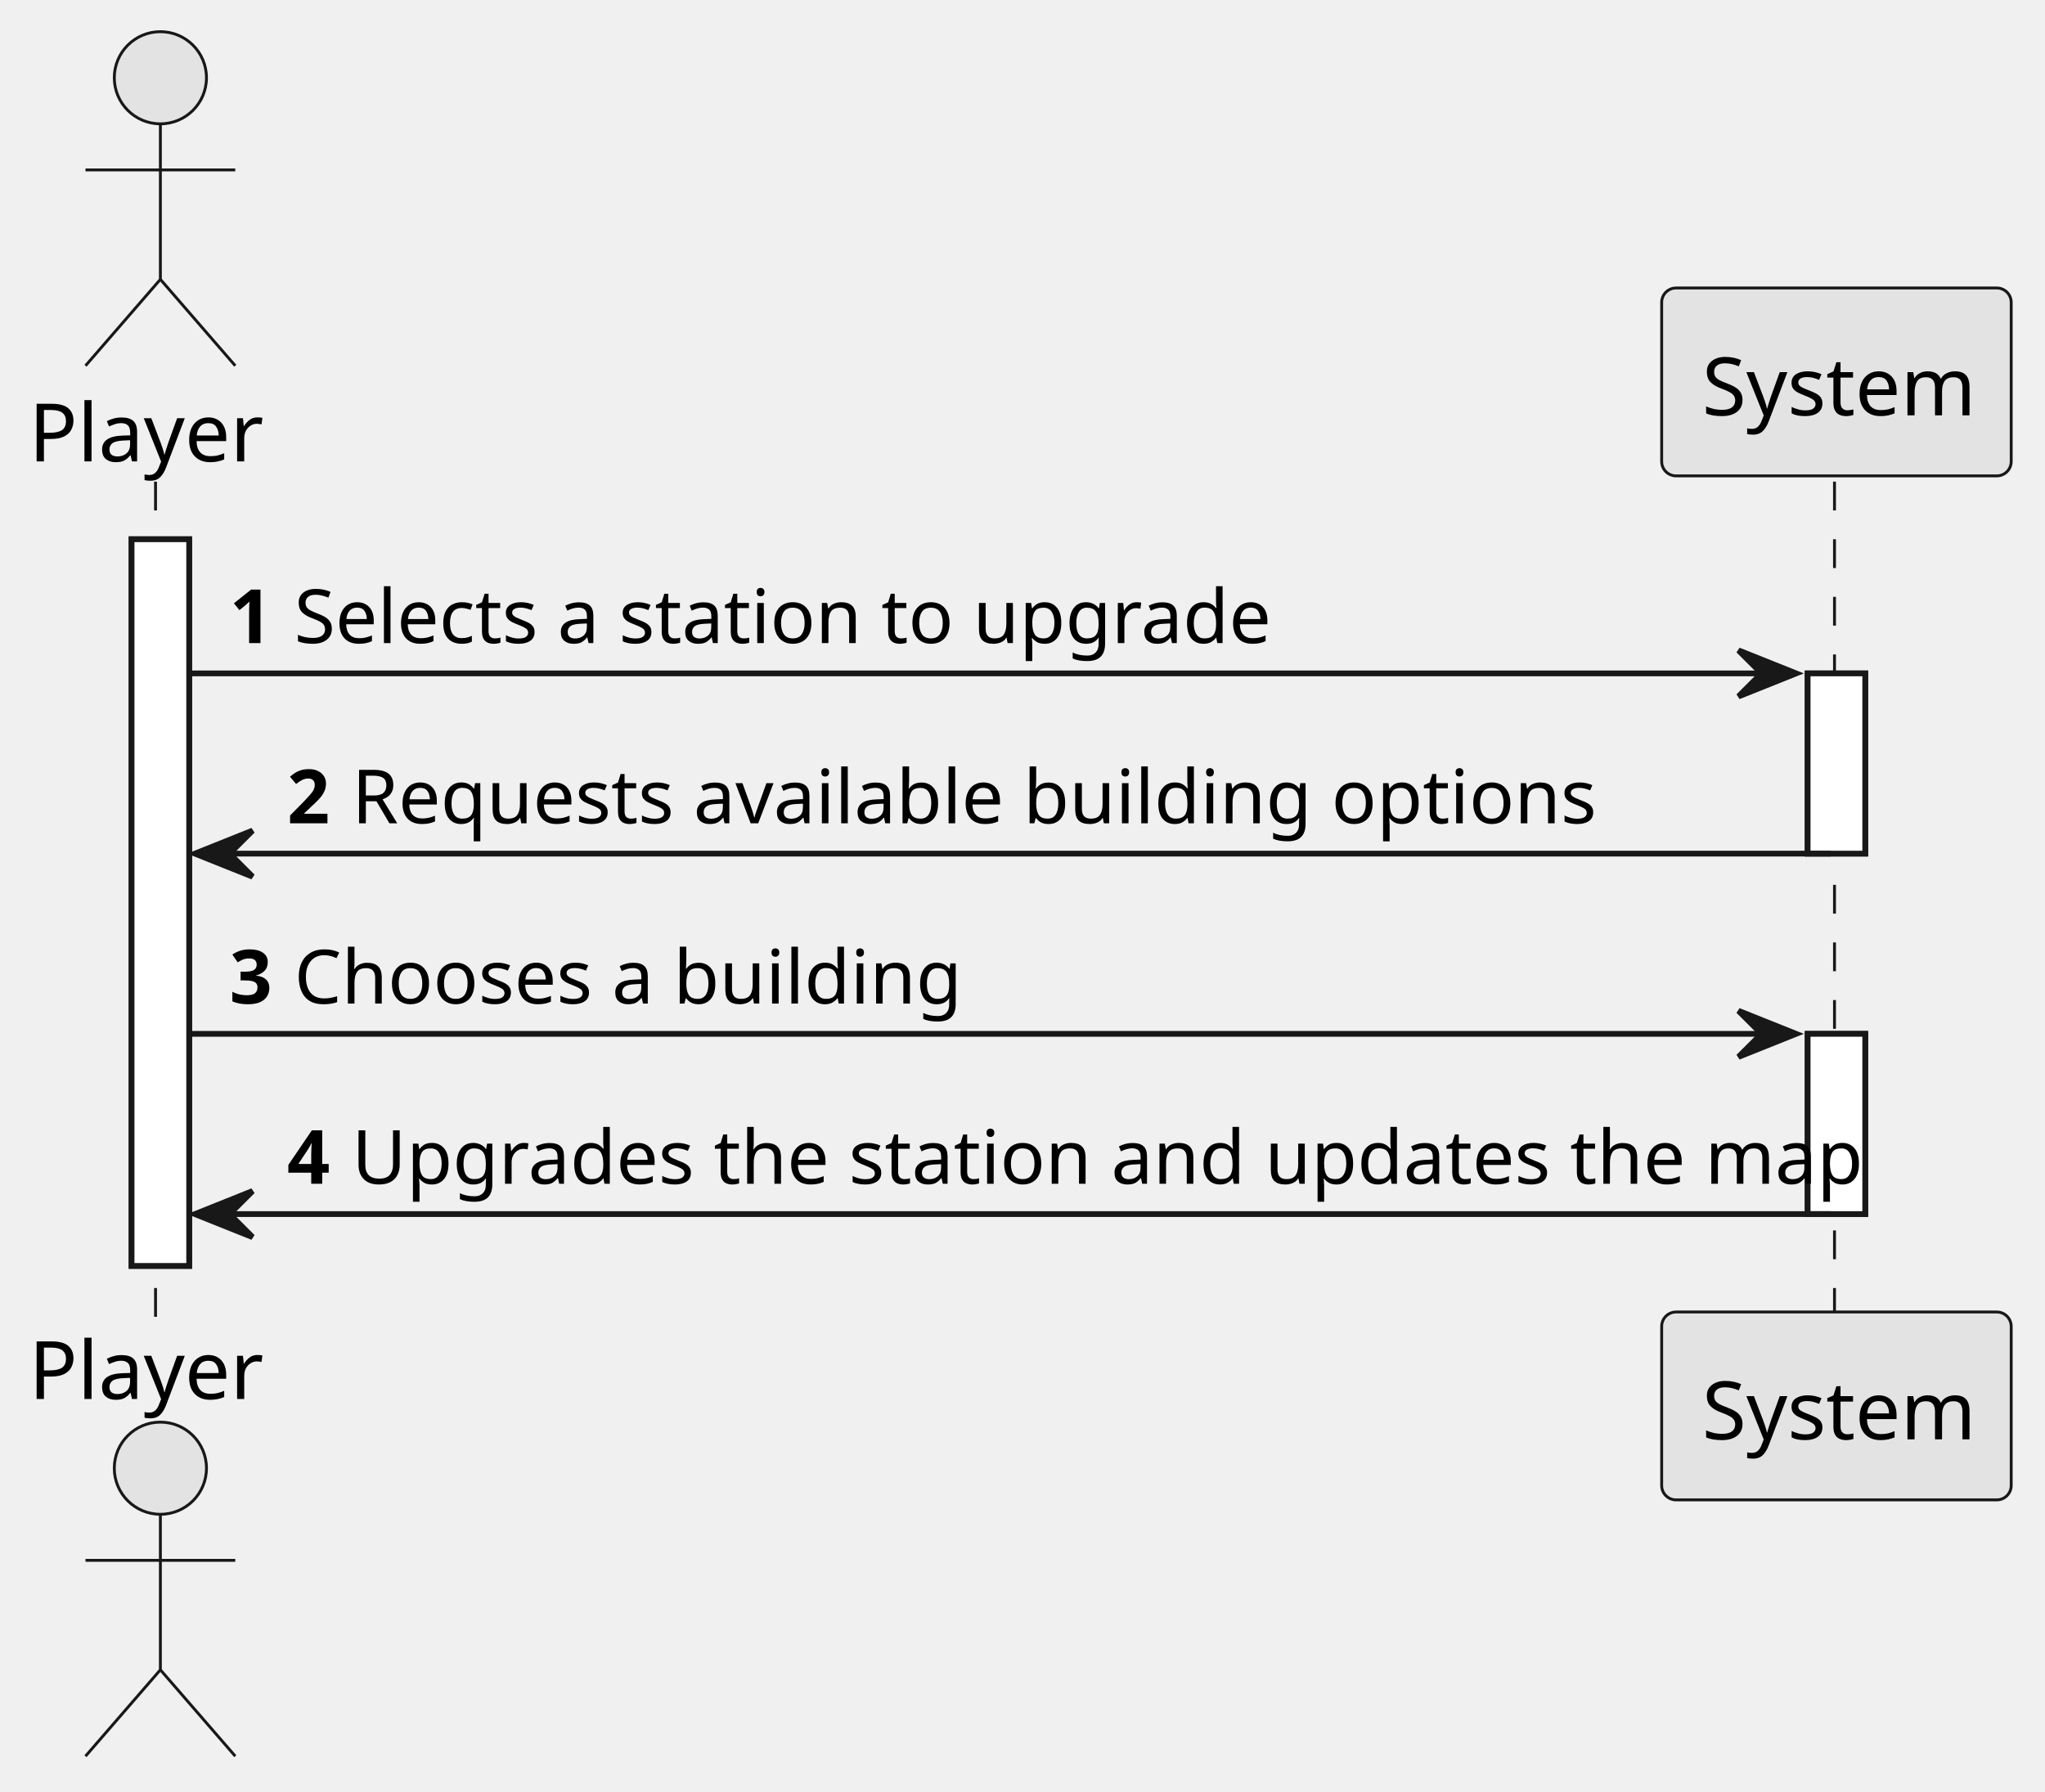
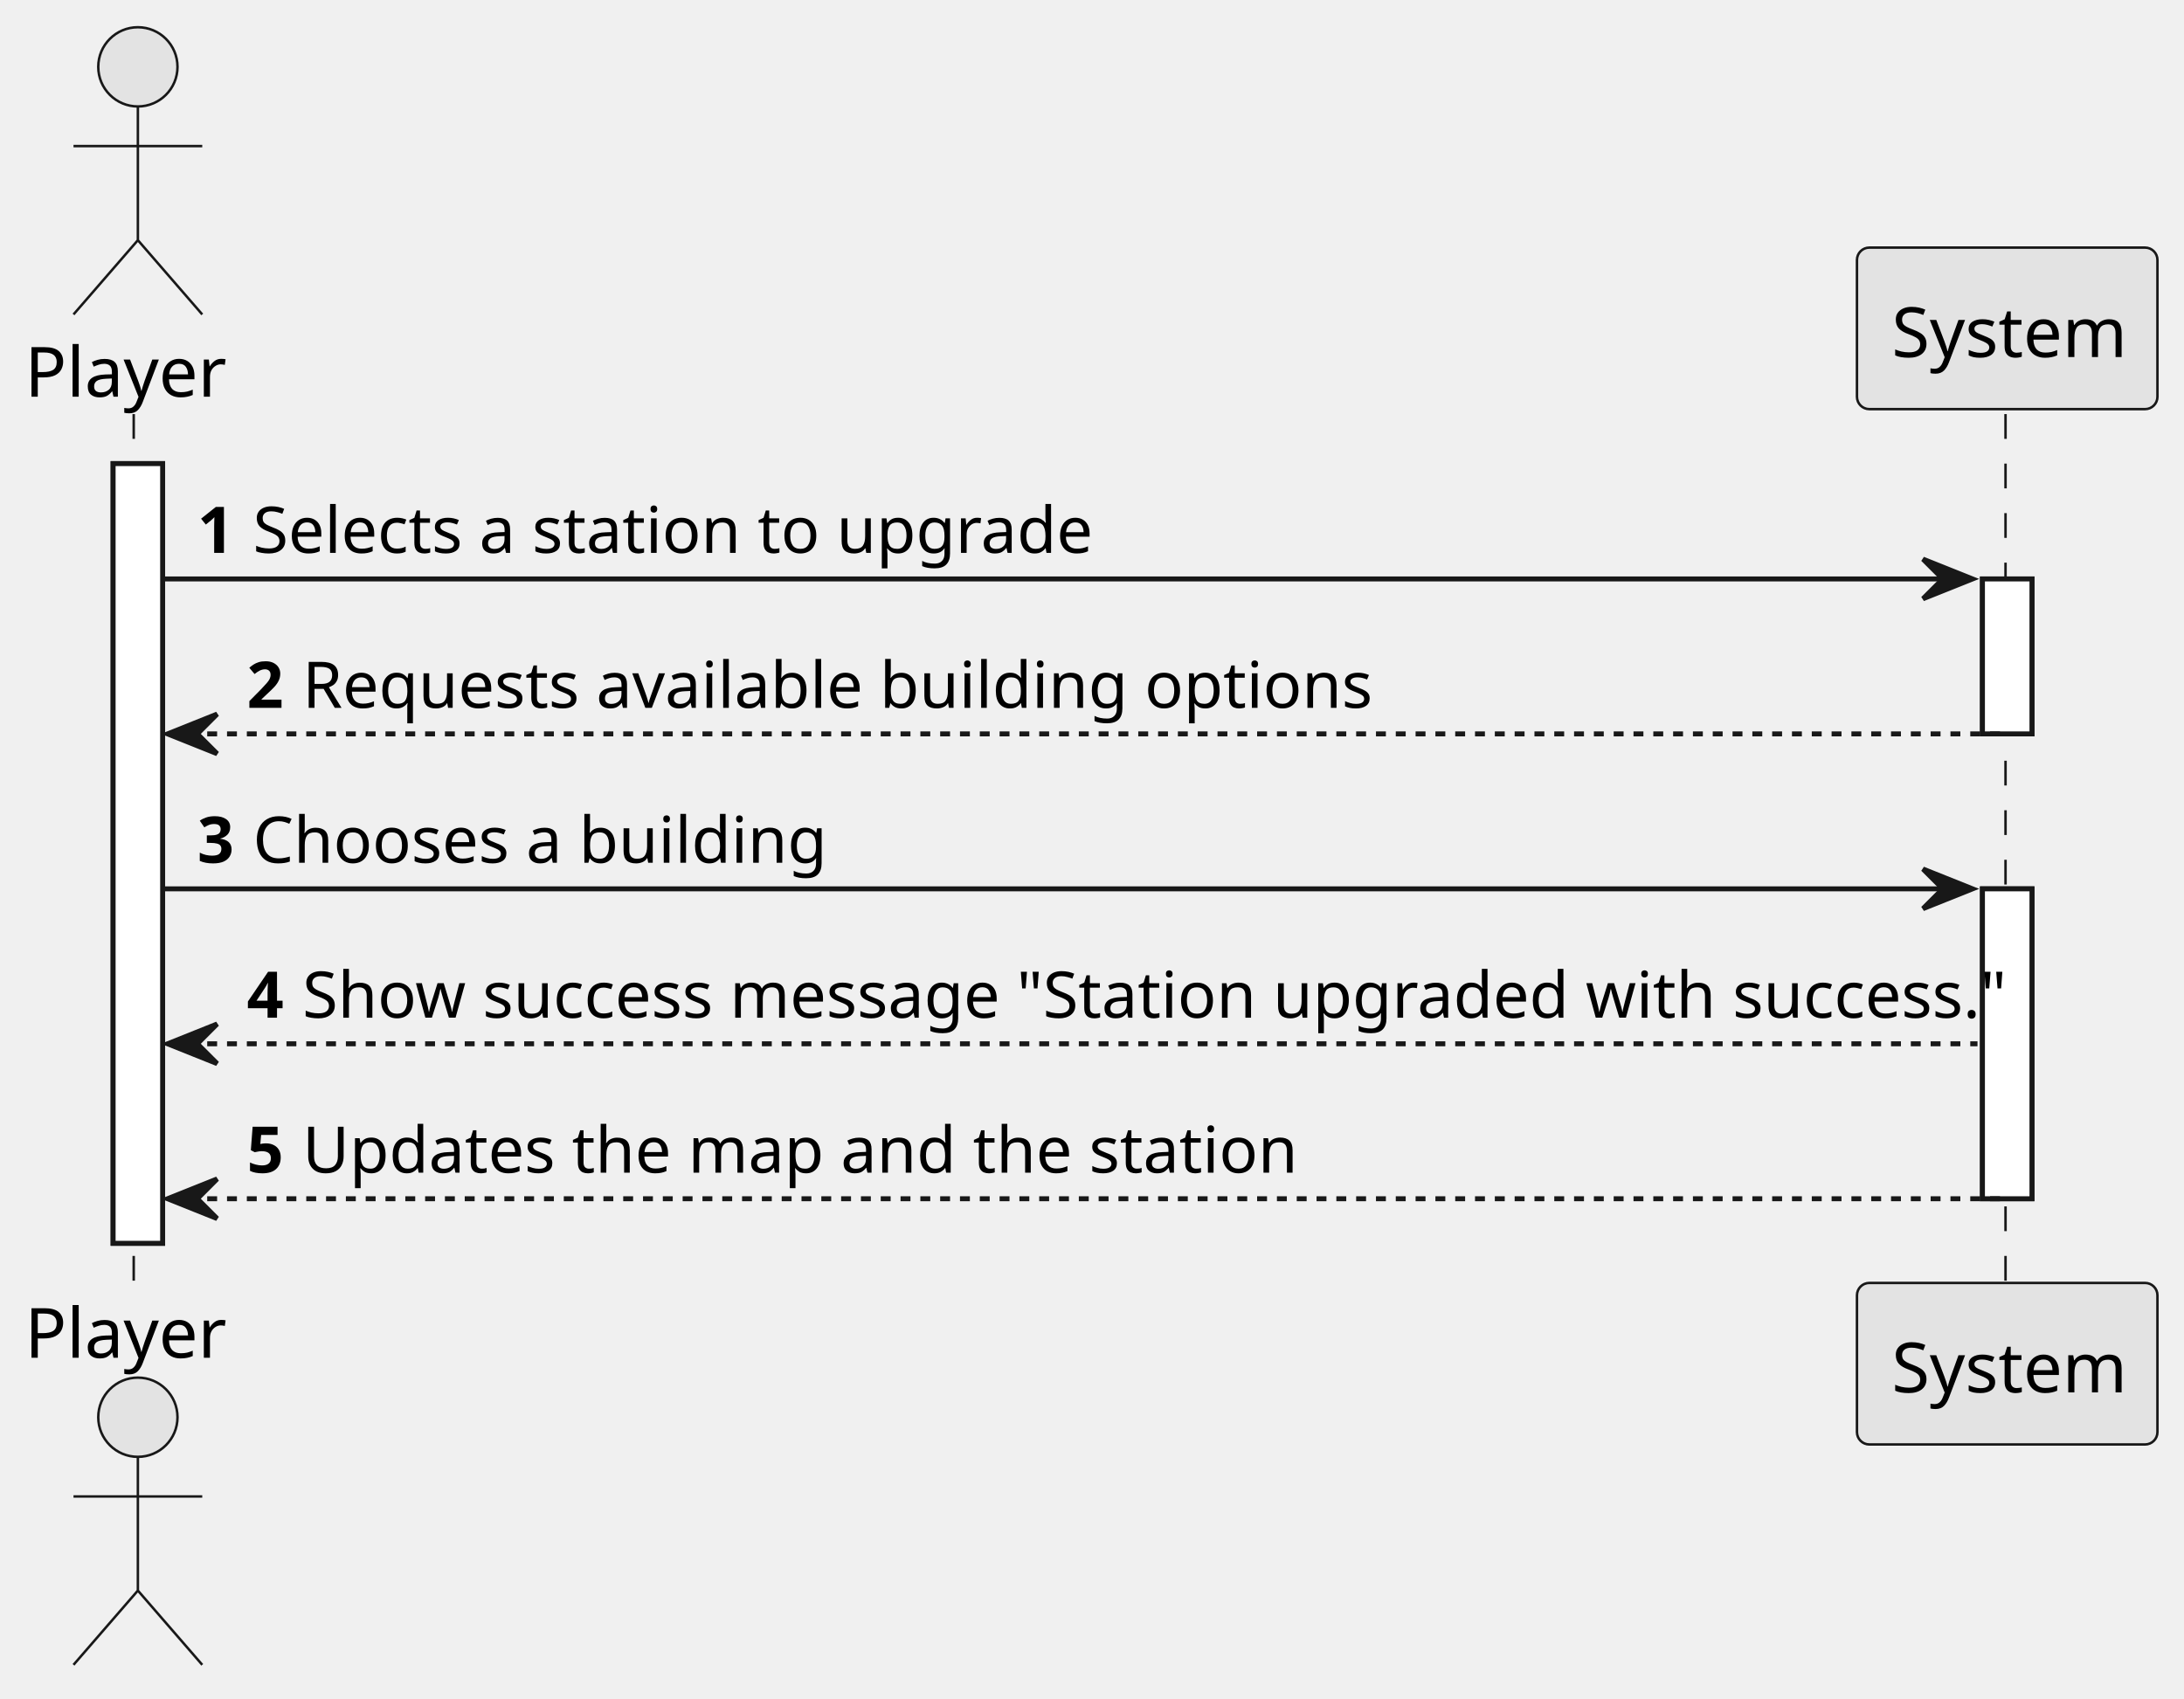
- <svg xmlns="http://www.w3.org/2000/svg" contentStyleType="text/css" height="311px" preserveAspectRatio="none" style="width:355px;height:311px;background:#FFFFFF;" version="1.1" viewBox="0 0 355 311" width="355px" zoomAndPan="magnify">
+ <svg xmlns="http://www.w3.org/2000/svg" contentStyleType="text/css" height="343px" preserveAspectRatio="none" style="width:441px;height:343px;background:#FFFFFF;" version="1.1" viewBox="0 0 441 343" width="441px" zoomAndPan="magnify">
  <defs />
  <g>
-     <rect fill="#FFFFFF" height="126.164" style="stroke:#181818;stroke-width:1.0;" width="10" x="22.841" y="93.621" />
-     <rect fill="#FFFFFF" height="31.291" style="stroke:#181818;stroke-width:1.0;" width="10" x="313.795" y="116.912" />
-     <rect fill="#FFFFFF" height="31.291" style="stroke:#181818;stroke-width:1.0;" width="10" x="313.795" y="179.494" />
-     <line style="stroke:#181818;stroke-width:0.5;stroke-dasharray:5.0,5.0;" x1="27" x2="27" y1="83.621" y2="228.785" />
-     <line style="stroke:#181818;stroke-width:0.5;stroke-dasharray:5.0,5.0;" x1="318.457" x2="318.457" y1="83.621" y2="228.785" />
+     <rect fill="#FFFFFF" height="157.455" style="stroke:#181818;stroke-width:1.0;" width="10" x="22.841" y="93.621" />
+     <rect fill="#FFFFFF" height="31.291" style="stroke:#181818;stroke-width:1.0;" width="10" x="400.301" y="116.912" />
+     <rect fill="#FFFFFF" height="62.582" style="stroke:#181818;stroke-width:1.0;" width="10" x="400.301" y="179.494" />
+     <line style="stroke:#181818;stroke-width:0.5;stroke-dasharray:5.0,5.0;" x1="27" x2="27" y1="83.621" y2="260.076" />
+     <line style="stroke:#181818;stroke-width:0.5;stroke-dasharray:5.0,5.0;" x1="404.963" x2="404.963" y1="83.621" y2="260.076" />
    <text fill="#000000" font-family="sans-serif" font-size="14" lengthAdjust="spacing" textLength="39.683" x="5" y="80.107">Player</text>
    <ellipse cx="27.841" cy="13.5" fill="#E3E3E3" rx="8" ry="8" style="stroke:#181818;stroke-width:0.5;" />
    <path d="M27.841,21.5 L27.841,48.5 M14.841,29.5 L40.841,29.5 M27.841,48.5 L14.841,63.5 M27.841,48.5 L40.841,63.5 " fill="none" style="stroke:#181818;stroke-width:0.5;" />
-     <text fill="#000000" font-family="sans-serif" font-size="14" lengthAdjust="spacing" textLength="39.683" x="5" y="242.893">Player</text>
-     <ellipse cx="27.841" cy="254.906" fill="#E3E3E3" rx="8" ry="8" style="stroke:#181818;stroke-width:0.5;" />
-     <path d="M27.841,262.906 L27.841,289.906 M14.841,270.906 L40.841,270.906 M27.841,289.906 L14.841,304.906 M27.841,289.906 L40.841,304.906 " fill="none" style="stroke:#181818;stroke-width:0.5;" />
-     <rect fill="#E3E3E3" height="32.621" rx="2.5" ry="2.5" style="stroke:#181818;stroke-width:0.5;" width="60.676" x="288.457" y="50" />
-     <text fill="#000000" font-family="sans-serif" font-size="14" lengthAdjust="spacing" textLength="46.676" x="295.457" y="72.107">System</text>
-     <rect fill="#E3E3E3" height="32.621" rx="2.5" ry="2.5" style="stroke:#181818;stroke-width:0.5;" width="60.676" x="288.457" y="227.785" />
-     <text fill="#000000" font-family="sans-serif" font-size="14" lengthAdjust="spacing" textLength="46.676" x="295.457" y="249.893">System</text>
-     <rect fill="#FFFFFF" height="126.164" style="stroke:#181818;stroke-width:1.0;" width="10" x="22.841" y="93.621" />
-     <rect fill="#FFFFFF" height="31.291" style="stroke:#181818;stroke-width:1.0;" width="10" x="313.795" y="116.912" />
-     <rect fill="#FFFFFF" height="31.291" style="stroke:#181818;stroke-width:1.0;" width="10" x="313.795" y="179.494" />
-     <polygon fill="#181818" points="301.795,112.912,311.795,116.912,301.795,120.912,305.795,116.912" style="stroke:#181818;stroke-width:1.0;" />
-     <line style="stroke:#181818;stroke-width:1.0;" x1="32.841" x2="307.795" y1="116.912" y2="116.912" />
+     <text fill="#000000" font-family="sans-serif" font-size="14" lengthAdjust="spacing" textLength="39.683" x="5" y="274.184">Player</text>
+     <ellipse cx="27.841" cy="286.197" fill="#E3E3E3" rx="8" ry="8" style="stroke:#181818;stroke-width:0.5;" />
+     <path d="M27.841,294.197 L27.841,321.197 M14.841,302.197 L40.841,302.197 M27.841,321.197 L14.841,336.197 M27.841,321.197 L40.841,336.197 " fill="none" style="stroke:#181818;stroke-width:0.5;" />
+     <rect fill="#E3E3E3" height="32.621" rx="2.5" ry="2.5" style="stroke:#181818;stroke-width:0.5;" width="60.676" x="374.963" y="50" />
+     <text fill="#000000" font-family="sans-serif" font-size="14" lengthAdjust="spacing" textLength="46.676" x="381.963" y="72.107">System</text>
+     <rect fill="#E3E3E3" height="32.621" rx="2.5" ry="2.5" style="stroke:#181818;stroke-width:0.5;" width="60.676" x="374.963" y="259.076" />
+     <text fill="#000000" font-family="sans-serif" font-size="14" lengthAdjust="spacing" textLength="46.676" x="381.963" y="281.184">System</text>
+     <rect fill="#FFFFFF" height="157.455" style="stroke:#181818;stroke-width:1.0;" width="10" x="22.841" y="93.621" />
+     <rect fill="#FFFFFF" height="31.291" style="stroke:#181818;stroke-width:1.0;" width="10" x="400.301" y="116.912" />
+     <rect fill="#FFFFFF" height="62.582" style="stroke:#181818;stroke-width:1.0;" width="10" x="400.301" y="179.494" />
+     <polygon fill="#181818" points="388.301,112.912,398.301,116.912,388.301,120.912,392.301,116.912" style="stroke:#181818;stroke-width:1.0;" />
+     <line style="stroke:#181818;stroke-width:1.0;" x1="32.841" x2="394.301" y1="116.912" y2="116.912" />
    <text fill="#000000" font-family="sans-serif" font-size="13" font-weight="bold" lengthAdjust="spacing" textLength="7.23" x="39.841" y="111.649">1</text>
    <text fill="#000000" font-family="sans-serif" font-size="13" lengthAdjust="spacing" textLength="161.161" x="51.071" y="111.649">Selects a station to upgrade</text>
    <polygon fill="#181818" points="43.841,144.203,33.841,148.203,43.841,152.203,39.841,148.203" style="stroke:#181818;stroke-width:1.0;" />
-     <line style="stroke:#181818;stroke-width:1.0;" x1="37.841" x2="317.795" y1="148.203" y2="148.203" />
+     <line style="stroke:#181818;stroke-width:1.0;stroke-dasharray:2.0,2.0;" x1="37.841" x2="404.301" y1="148.203" y2="148.203" />
    <text fill="#000000" font-family="sans-serif" font-size="13" font-weight="bold" lengthAdjust="spacing" textLength="7.23" x="49.841" y="142.94">2</text>
    <text fill="#000000" font-family="sans-serif" font-size="13" lengthAdjust="spacing" textLength="203.804" x="61.071" y="142.94">Requests available building options</text>
-     <polygon fill="#181818" points="301.795,175.494,311.795,179.494,301.795,183.494,305.795,179.494" style="stroke:#181818;stroke-width:1.0;" />
-     <line style="stroke:#181818;stroke-width:1.0;" x1="32.841" x2="307.795" y1="179.494" y2="179.494" />
+     <polygon fill="#181818" points="388.301,175.494,398.301,179.494,388.301,183.494,392.301,179.494" style="stroke:#181818;stroke-width:1.0;" />
+     <line style="stroke:#181818;stroke-width:1.0;" x1="32.841" x2="394.301" y1="179.494" y2="179.494" />
    <text fill="#000000" font-family="sans-serif" font-size="13" font-weight="bold" lengthAdjust="spacing" textLength="7.23" x="39.841" y="174.231">3</text>
    <text fill="#000000" font-family="sans-serif" font-size="13" lengthAdjust="spacing" textLength="110.576" x="51.071" y="174.231">Chooses a building</text>
    <polygon fill="#181818" points="43.841,206.785,33.841,210.785,43.841,214.785,39.841,210.785" style="stroke:#181818;stroke-width:1.0;" />
-     <line style="stroke:#181818;stroke-width:1.0;" x1="37.841" x2="317.795" y1="210.785" y2="210.785" />
+     <line style="stroke:#181818;stroke-width:1.0;stroke-dasharray:2.0,2.0;" x1="37.841" x2="399.301" y1="210.785" y2="210.785" />
    <text fill="#000000" font-family="sans-serif" font-size="13" font-weight="bold" lengthAdjust="spacing" textLength="7.23" x="49.841" y="205.523">4</text>
-     <text fill="#000000" font-family="sans-serif" font-size="13" lengthAdjust="spacing" textLength="245.724" x="61.071" y="205.523">Upgrades the station and updates the map</text>
+     <text fill="#000000" font-family="sans-serif" font-size="13" lengthAdjust="spacing" textLength="332.23" x="61.071" y="205.523">Show success message "Station upgraded with success."</text>
+     <polygon fill="#181818" points="43.841,238.076,33.841,242.076,43.841,246.076,39.841,242.076" style="stroke:#181818;stroke-width:1.0;" />
+     <line style="stroke:#181818;stroke-width:1.0;stroke-dasharray:2.0,2.0;" x1="37.841" x2="404.301" y1="242.076" y2="242.076" />
+     <text fill="#000000" font-family="sans-serif" font-size="13" font-weight="bold" lengthAdjust="spacing" textLength="7.23" x="49.841" y="236.814">5</text>
+     <text fill="#000000" font-family="sans-serif" font-size="13" lengthAdjust="spacing" textLength="187.903" x="61.071" y="236.814">Updates the map and the station</text>
  </g>
</svg>
